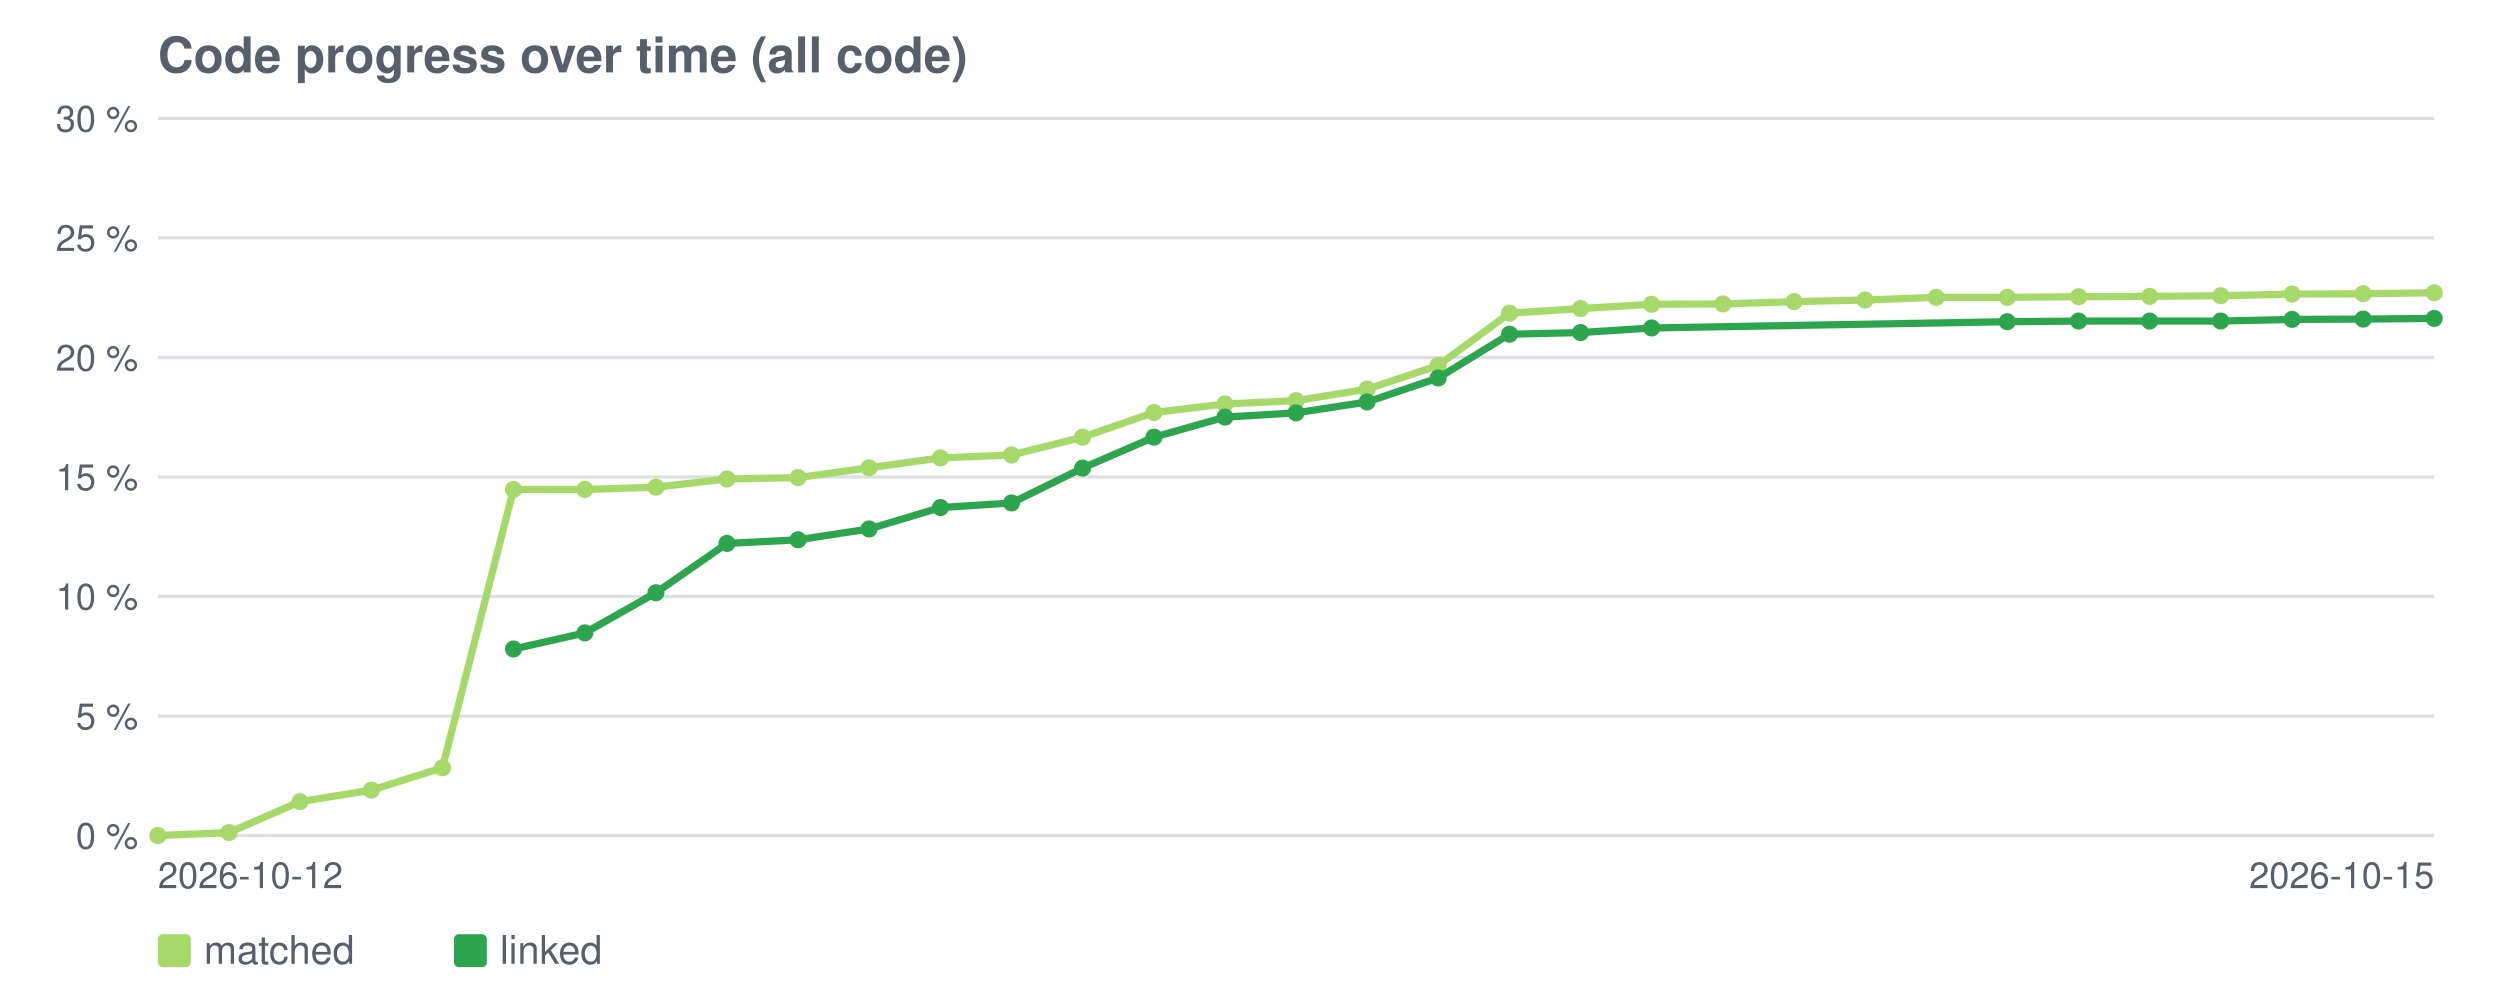
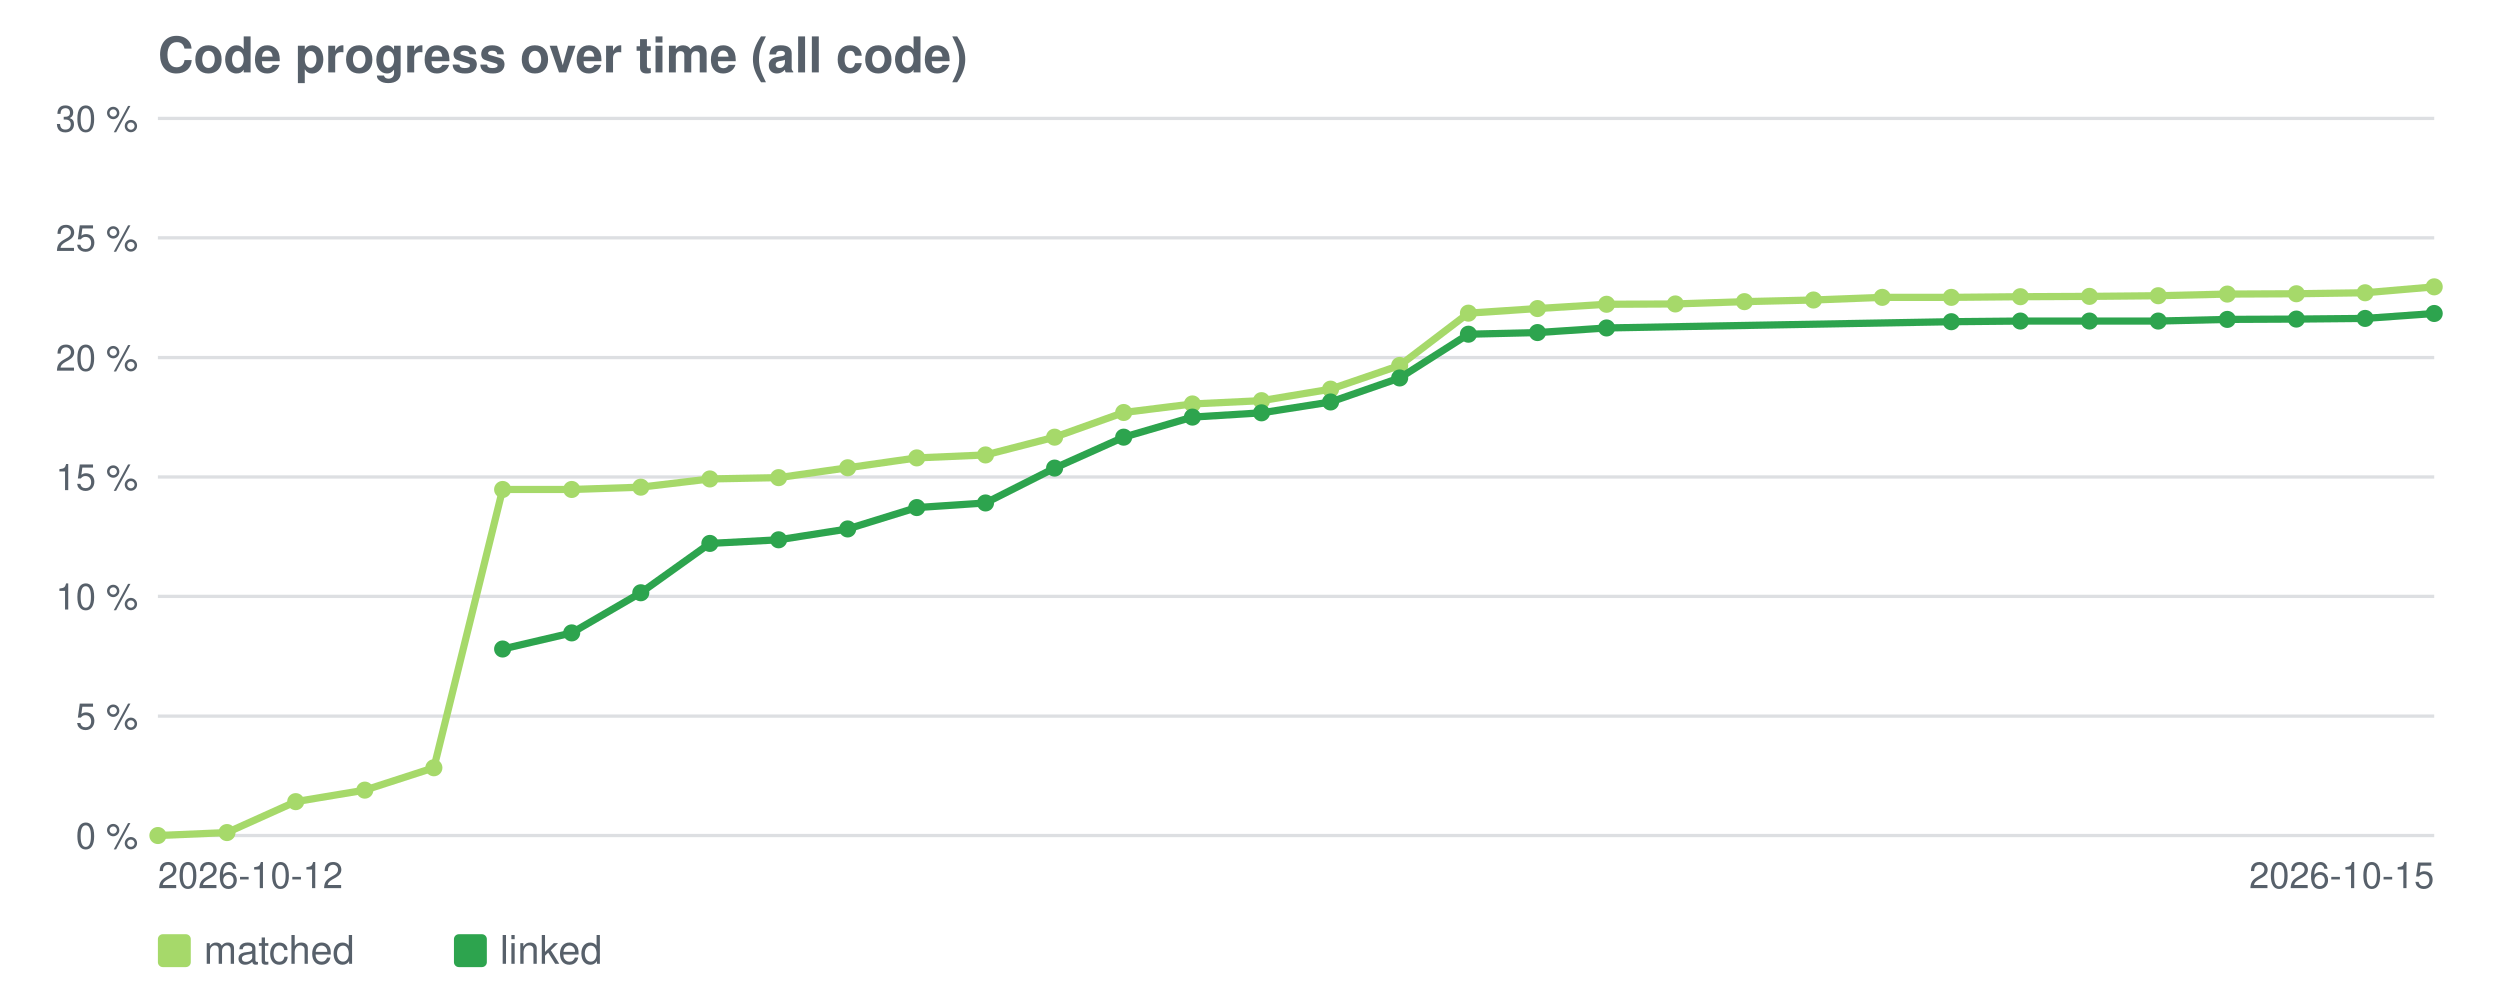
<svg xmlns="http://www.w3.org/2000/svg" width="760" height="300" viewBox="0 0 760 300" font-family="-apple-system, Segoe UI, Helvetica, Arial, sans-serif">
  <text x="48" y="22" font-size="15" font-weight="600" fill="#57606a">Code progress over time (all code)</text>
  <line x1="48" y1="254.0" x2="740" y2="254.0" stroke="#8c959f" stroke-opacity="0.3" />
  <text x="42" y="258.0" font-size="11" fill="#57606a" text-anchor="end">0 %</text>
  <line x1="48" y1="217.7" x2="740" y2="217.7" stroke="#8c959f" stroke-opacity="0.3" />
  <text x="42" y="221.7" font-size="11" fill="#57606a" text-anchor="end">5 %</text>
  <line x1="48" y1="181.3" x2="740" y2="181.3" stroke="#8c959f" stroke-opacity="0.3" />
  <text x="42" y="185.3" font-size="11" fill="#57606a" text-anchor="end">10 %</text>
  <line x1="48" y1="145.0" x2="740" y2="145.0" stroke="#8c959f" stroke-opacity="0.3" />
  <text x="42" y="149.0" font-size="11" fill="#57606a" text-anchor="end">15 %</text>
  <line x1="48" y1="108.7" x2="740" y2="108.7" stroke="#8c959f" stroke-opacity="0.3" />
  <text x="42" y="112.7" font-size="11" fill="#57606a" text-anchor="end">20 %</text>
  <line x1="48" y1="72.3" x2="740" y2="72.3" stroke="#8c959f" stroke-opacity="0.3" />
  <text x="42" y="76.3" font-size="11" fill="#57606a" text-anchor="end">25 %</text>
  <line x1="48" y1="36.0" x2="740" y2="36.0" stroke="#8c959f" stroke-opacity="0.3" />
  <text x="42" y="40.0" font-size="11" fill="#57606a" text-anchor="end">30 %</text>
-   <polyline points="48.0,254.0 69.6,253.1 91.2,243.7 112.9,240.2 134.5,233.4 156.1,148.8 177.8,148.8 199.4,148.1 221.0,145.6 242.6,145.2 264.2,142.2 285.9,139.2 307.5,138.3 329.1,132.9 350.8,125.4 372.4,122.8 394.0,121.8 415.6,118.3 437.2,111.1 458.9,95.2 480.5,93.8 502.1,92.5 523.8,92.4 545.4,91.7 567.0,91.2 588.6,90.4 610.2,90.4 631.9,90.2 653.5,90.1 675.1,89.9 696.8,89.4 718.4,89.3 740.0,89.0" fill="none" stroke="#a6d96a" stroke-width="2.2" />
+   <polyline points="48.0,254.0 69.0,253.1 89.9,243.7 110.9,240.2 131.9,233.4 152.8,148.8 173.8,148.8 194.8,148.1 215.8,145.6 236.7,145.2 257.7,142.2 278.7,139.2 299.6,138.3 320.6,132.9 341.6,125.4 362.5,122.8 383.5,121.8 404.5,118.3 425.5,111.1 446.4,95.2 467.4,93.8 488.4,92.5 509.3,92.4 530.3,91.7 551.3,91.2 572.2,90.4 593.2,90.4 614.2,90.2 635.2,90.1 656.1,89.9 677.1,89.4 698.1,89.3 719.0,89.0 740.0,87.2" fill="none" stroke="#a6d96a" stroke-width="2.2" />
  <circle cx="48.0" cy="254.0" r="2.6" fill="#a6d96a" />
-   <circle cx="69.6" cy="253.1" r="2.6" fill="#a6d96a" />
-   <circle cx="91.2" cy="243.7" r="2.6" fill="#a6d96a" />
-   <circle cx="112.9" cy="240.2" r="2.6" fill="#a6d96a" />
-   <circle cx="134.5" cy="233.4" r="2.6" fill="#a6d96a" />
-   <circle cx="156.1" cy="148.8" r="2.6" fill="#a6d96a" />
-   <circle cx="177.8" cy="148.8" r="2.6" fill="#a6d96a" />
-   <circle cx="199.4" cy="148.1" r="2.6" fill="#a6d96a" />
-   <circle cx="221.0" cy="145.6" r="2.6" fill="#a6d96a" />
-   <circle cx="242.6" cy="145.2" r="2.6" fill="#a6d96a" />
-   <circle cx="264.2" cy="142.2" r="2.6" fill="#a6d96a" />
-   <circle cx="285.9" cy="139.2" r="2.6" fill="#a6d96a" />
-   <circle cx="307.5" cy="138.3" r="2.6" fill="#a6d96a" />
-   <circle cx="329.1" cy="132.9" r="2.6" fill="#a6d96a" />
-   <circle cx="350.8" cy="125.4" r="2.6" fill="#a6d96a" />
-   <circle cx="372.4" cy="122.8" r="2.6" fill="#a6d96a" />
-   <circle cx="394.0" cy="121.8" r="2.6" fill="#a6d96a" />
-   <circle cx="415.6" cy="118.3" r="2.6" fill="#a6d96a" />
-   <circle cx="437.2" cy="111.1" r="2.6" fill="#a6d96a" />
-   <circle cx="458.9" cy="95.2" r="2.6" fill="#a6d96a" />
-   <circle cx="480.5" cy="93.8" r="2.6" fill="#a6d96a" />
-   <circle cx="502.1" cy="92.5" r="2.6" fill="#a6d96a" />
-   <circle cx="523.8" cy="92.4" r="2.6" fill="#a6d96a" />
-   <circle cx="545.4" cy="91.7" r="2.6" fill="#a6d96a" />
-   <circle cx="567.0" cy="91.2" r="2.6" fill="#a6d96a" />
-   <circle cx="588.6" cy="90.4" r="2.6" fill="#a6d96a" />
-   <circle cx="610.2" cy="90.4" r="2.6" fill="#a6d96a" />
-   <circle cx="631.9" cy="90.2" r="2.6" fill="#a6d96a" />
-   <circle cx="653.5" cy="90.1" r="2.6" fill="#a6d96a" />
-   <circle cx="675.1" cy="89.9" r="2.6" fill="#a6d96a" />
-   <circle cx="696.8" cy="89.4" r="2.6" fill="#a6d96a" />
-   <circle cx="718.4" cy="89.3" r="2.6" fill="#a6d96a" />
-   <circle cx="740.0" cy="89.0" r="2.6" fill="#a6d96a" />
+   <circle cx="69.0" cy="253.1" r="2.6" fill="#a6d96a" />
+   <circle cx="89.9" cy="243.7" r="2.6" fill="#a6d96a" />
+   <circle cx="110.9" cy="240.2" r="2.6" fill="#a6d96a" />
+   <circle cx="131.9" cy="233.4" r="2.6" fill="#a6d96a" />
+   <circle cx="152.8" cy="148.8" r="2.6" fill="#a6d96a" />
+   <circle cx="173.8" cy="148.8" r="2.6" fill="#a6d96a" />
+   <circle cx="194.8" cy="148.1" r="2.6" fill="#a6d96a" />
+   <circle cx="215.8" cy="145.6" r="2.6" fill="#a6d96a" />
+   <circle cx="236.7" cy="145.2" r="2.6" fill="#a6d96a" />
+   <circle cx="257.7" cy="142.2" r="2.6" fill="#a6d96a" />
+   <circle cx="278.7" cy="139.2" r="2.6" fill="#a6d96a" />
+   <circle cx="299.6" cy="138.3" r="2.6" fill="#a6d96a" />
+   <circle cx="320.6" cy="132.9" r="2.6" fill="#a6d96a" />
+   <circle cx="341.6" cy="125.4" r="2.6" fill="#a6d96a" />
+   <circle cx="362.5" cy="122.8" r="2.6" fill="#a6d96a" />
+   <circle cx="383.5" cy="121.8" r="2.6" fill="#a6d96a" />
+   <circle cx="404.5" cy="118.3" r="2.6" fill="#a6d96a" />
+   <circle cx="425.5" cy="111.1" r="2.6" fill="#a6d96a" />
+   <circle cx="446.4" cy="95.2" r="2.6" fill="#a6d96a" />
+   <circle cx="467.4" cy="93.8" r="2.6" fill="#a6d96a" />
+   <circle cx="488.4" cy="92.5" r="2.6" fill="#a6d96a" />
+   <circle cx="509.3" cy="92.4" r="2.6" fill="#a6d96a" />
+   <circle cx="530.3" cy="91.7" r="2.6" fill="#a6d96a" />
+   <circle cx="551.3" cy="91.2" r="2.6" fill="#a6d96a" />
+   <circle cx="572.2" cy="90.4" r="2.6" fill="#a6d96a" />
+   <circle cx="593.2" cy="90.4" r="2.6" fill="#a6d96a" />
+   <circle cx="614.2" cy="90.2" r="2.6" fill="#a6d96a" />
+   <circle cx="635.2" cy="90.1" r="2.6" fill="#a6d96a" />
+   <circle cx="656.1" cy="89.9" r="2.6" fill="#a6d96a" />
+   <circle cx="677.1" cy="89.4" r="2.6" fill="#a6d96a" />
+   <circle cx="698.1" cy="89.3" r="2.6" fill="#a6d96a" />
+   <circle cx="719.0" cy="89.0" r="2.6" fill="#a6d96a" />
+   <circle cx="740.0" cy="87.2" r="2.6" fill="#a6d96a" />
  <rect x="48" y="284" width="10" height="10" rx="1.5" fill="#a6d96a" />
  <text x="62" y="293" font-size="12" fill="#57606a">matched</text>
-   <polyline points="156.1,197.3 177.8,192.4 199.4,180.2 221.0,165.2 242.6,164.1 264.2,160.8 285.9,154.3 307.5,152.9 329.1,142.3 350.8,132.9 372.4,126.8 394.0,125.5 415.6,122.2 437.2,114.9 458.9,101.6 480.5,101.1 502.1,99.7 610.2,97.8 631.9,97.6 653.5,97.6 675.1,97.6 696.8,97.1 718.4,97.0 740.0,96.8" fill="none" stroke="#2da44e" stroke-width="2.2" />
-   <circle cx="156.1" cy="197.3" r="2.6" fill="#2da44e" />
-   <circle cx="177.8" cy="192.4" r="2.6" fill="#2da44e" />
-   <circle cx="199.4" cy="180.2" r="2.6" fill="#2da44e" />
-   <circle cx="221.0" cy="165.2" r="2.6" fill="#2da44e" />
-   <circle cx="242.6" cy="164.1" r="2.6" fill="#2da44e" />
-   <circle cx="264.2" cy="160.8" r="2.6" fill="#2da44e" />
-   <circle cx="285.9" cy="154.3" r="2.6" fill="#2da44e" />
-   <circle cx="307.5" cy="152.9" r="2.6" fill="#2da44e" />
-   <circle cx="329.1" cy="142.3" r="2.6" fill="#2da44e" />
-   <circle cx="350.8" cy="132.9" r="2.6" fill="#2da44e" />
-   <circle cx="372.4" cy="126.8" r="2.6" fill="#2da44e" />
-   <circle cx="394.0" cy="125.5" r="2.6" fill="#2da44e" />
-   <circle cx="415.6" cy="122.2" r="2.6" fill="#2da44e" />
-   <circle cx="437.2" cy="114.9" r="2.6" fill="#2da44e" />
-   <circle cx="458.9" cy="101.6" r="2.6" fill="#2da44e" />
-   <circle cx="480.5" cy="101.1" r="2.6" fill="#2da44e" />
-   <circle cx="502.1" cy="99.7" r="2.6" fill="#2da44e" />
-   <circle cx="610.2" cy="97.8" r="2.6" fill="#2da44e" />
-   <circle cx="631.9" cy="97.6" r="2.6" fill="#2da44e" />
-   <circle cx="653.5" cy="97.6" r="2.6" fill="#2da44e" />
-   <circle cx="675.1" cy="97.6" r="2.6" fill="#2da44e" />
-   <circle cx="696.8" cy="97.1" r="2.6" fill="#2da44e" />
-   <circle cx="718.4" cy="97.0" r="2.6" fill="#2da44e" />
-   <circle cx="740.0" cy="96.8" r="2.6" fill="#2da44e" />
+   <polyline points="152.8,197.3 173.8,192.4 194.8,180.2 215.8,165.2 236.7,164.1 257.7,160.8 278.7,154.3 299.6,152.9 320.6,142.3 341.6,132.9 362.5,126.8 383.5,125.5 404.5,122.2 425.5,114.9 446.4,101.6 467.4,101.1 488.4,99.7 593.2,97.8 614.2,97.6 635.2,97.6 656.1,97.6 677.1,97.1 698.1,97.0 719.0,96.8 740.0,95.3" fill="none" stroke="#2da44e" stroke-width="2.2" />
+   <circle cx="152.8" cy="197.3" r="2.6" fill="#2da44e" />
+   <circle cx="173.8" cy="192.4" r="2.6" fill="#2da44e" />
+   <circle cx="194.8" cy="180.2" r="2.6" fill="#2da44e" />
+   <circle cx="215.8" cy="165.2" r="2.6" fill="#2da44e" />
+   <circle cx="236.7" cy="164.1" r="2.6" fill="#2da44e" />
+   <circle cx="257.7" cy="160.8" r="2.6" fill="#2da44e" />
+   <circle cx="278.7" cy="154.3" r="2.6" fill="#2da44e" />
+   <circle cx="299.6" cy="152.9" r="2.6" fill="#2da44e" />
+   <circle cx="320.6" cy="142.3" r="2.6" fill="#2da44e" />
+   <circle cx="341.6" cy="132.9" r="2.6" fill="#2da44e" />
+   <circle cx="362.5" cy="126.8" r="2.6" fill="#2da44e" />
+   <circle cx="383.5" cy="125.5" r="2.6" fill="#2da44e" />
+   <circle cx="404.5" cy="122.2" r="2.6" fill="#2da44e" />
+   <circle cx="425.5" cy="114.9" r="2.6" fill="#2da44e" />
+   <circle cx="446.4" cy="101.6" r="2.6" fill="#2da44e" />
+   <circle cx="467.4" cy="101.1" r="2.6" fill="#2da44e" />
+   <circle cx="488.4" cy="99.7" r="2.6" fill="#2da44e" />
+   <circle cx="593.2" cy="97.8" r="2.6" fill="#2da44e" />
+   <circle cx="614.2" cy="97.6" r="2.6" fill="#2da44e" />
+   <circle cx="635.2" cy="97.6" r="2.6" fill="#2da44e" />
+   <circle cx="656.1" cy="97.6" r="2.6" fill="#2da44e" />
+   <circle cx="677.1" cy="97.1" r="2.6" fill="#2da44e" />
+   <circle cx="698.1" cy="97.0" r="2.6" fill="#2da44e" />
+   <circle cx="719.0" cy="96.8" r="2.6" fill="#2da44e" />
+   <circle cx="740.0" cy="95.3" r="2.6" fill="#2da44e" />
  <rect x="138" y="284" width="10" height="10" rx="1.5" fill="#2da44e" />
  <text x="152" y="293" font-size="12" fill="#57606a">linked</text>
  <text x="48" y="270" font-size="11" fill="#57606a">2026-10-12</text>
  <text x="740" y="270" font-size="11" fill="#57606a" text-anchor="end">2026-10-15</text>
</svg>
